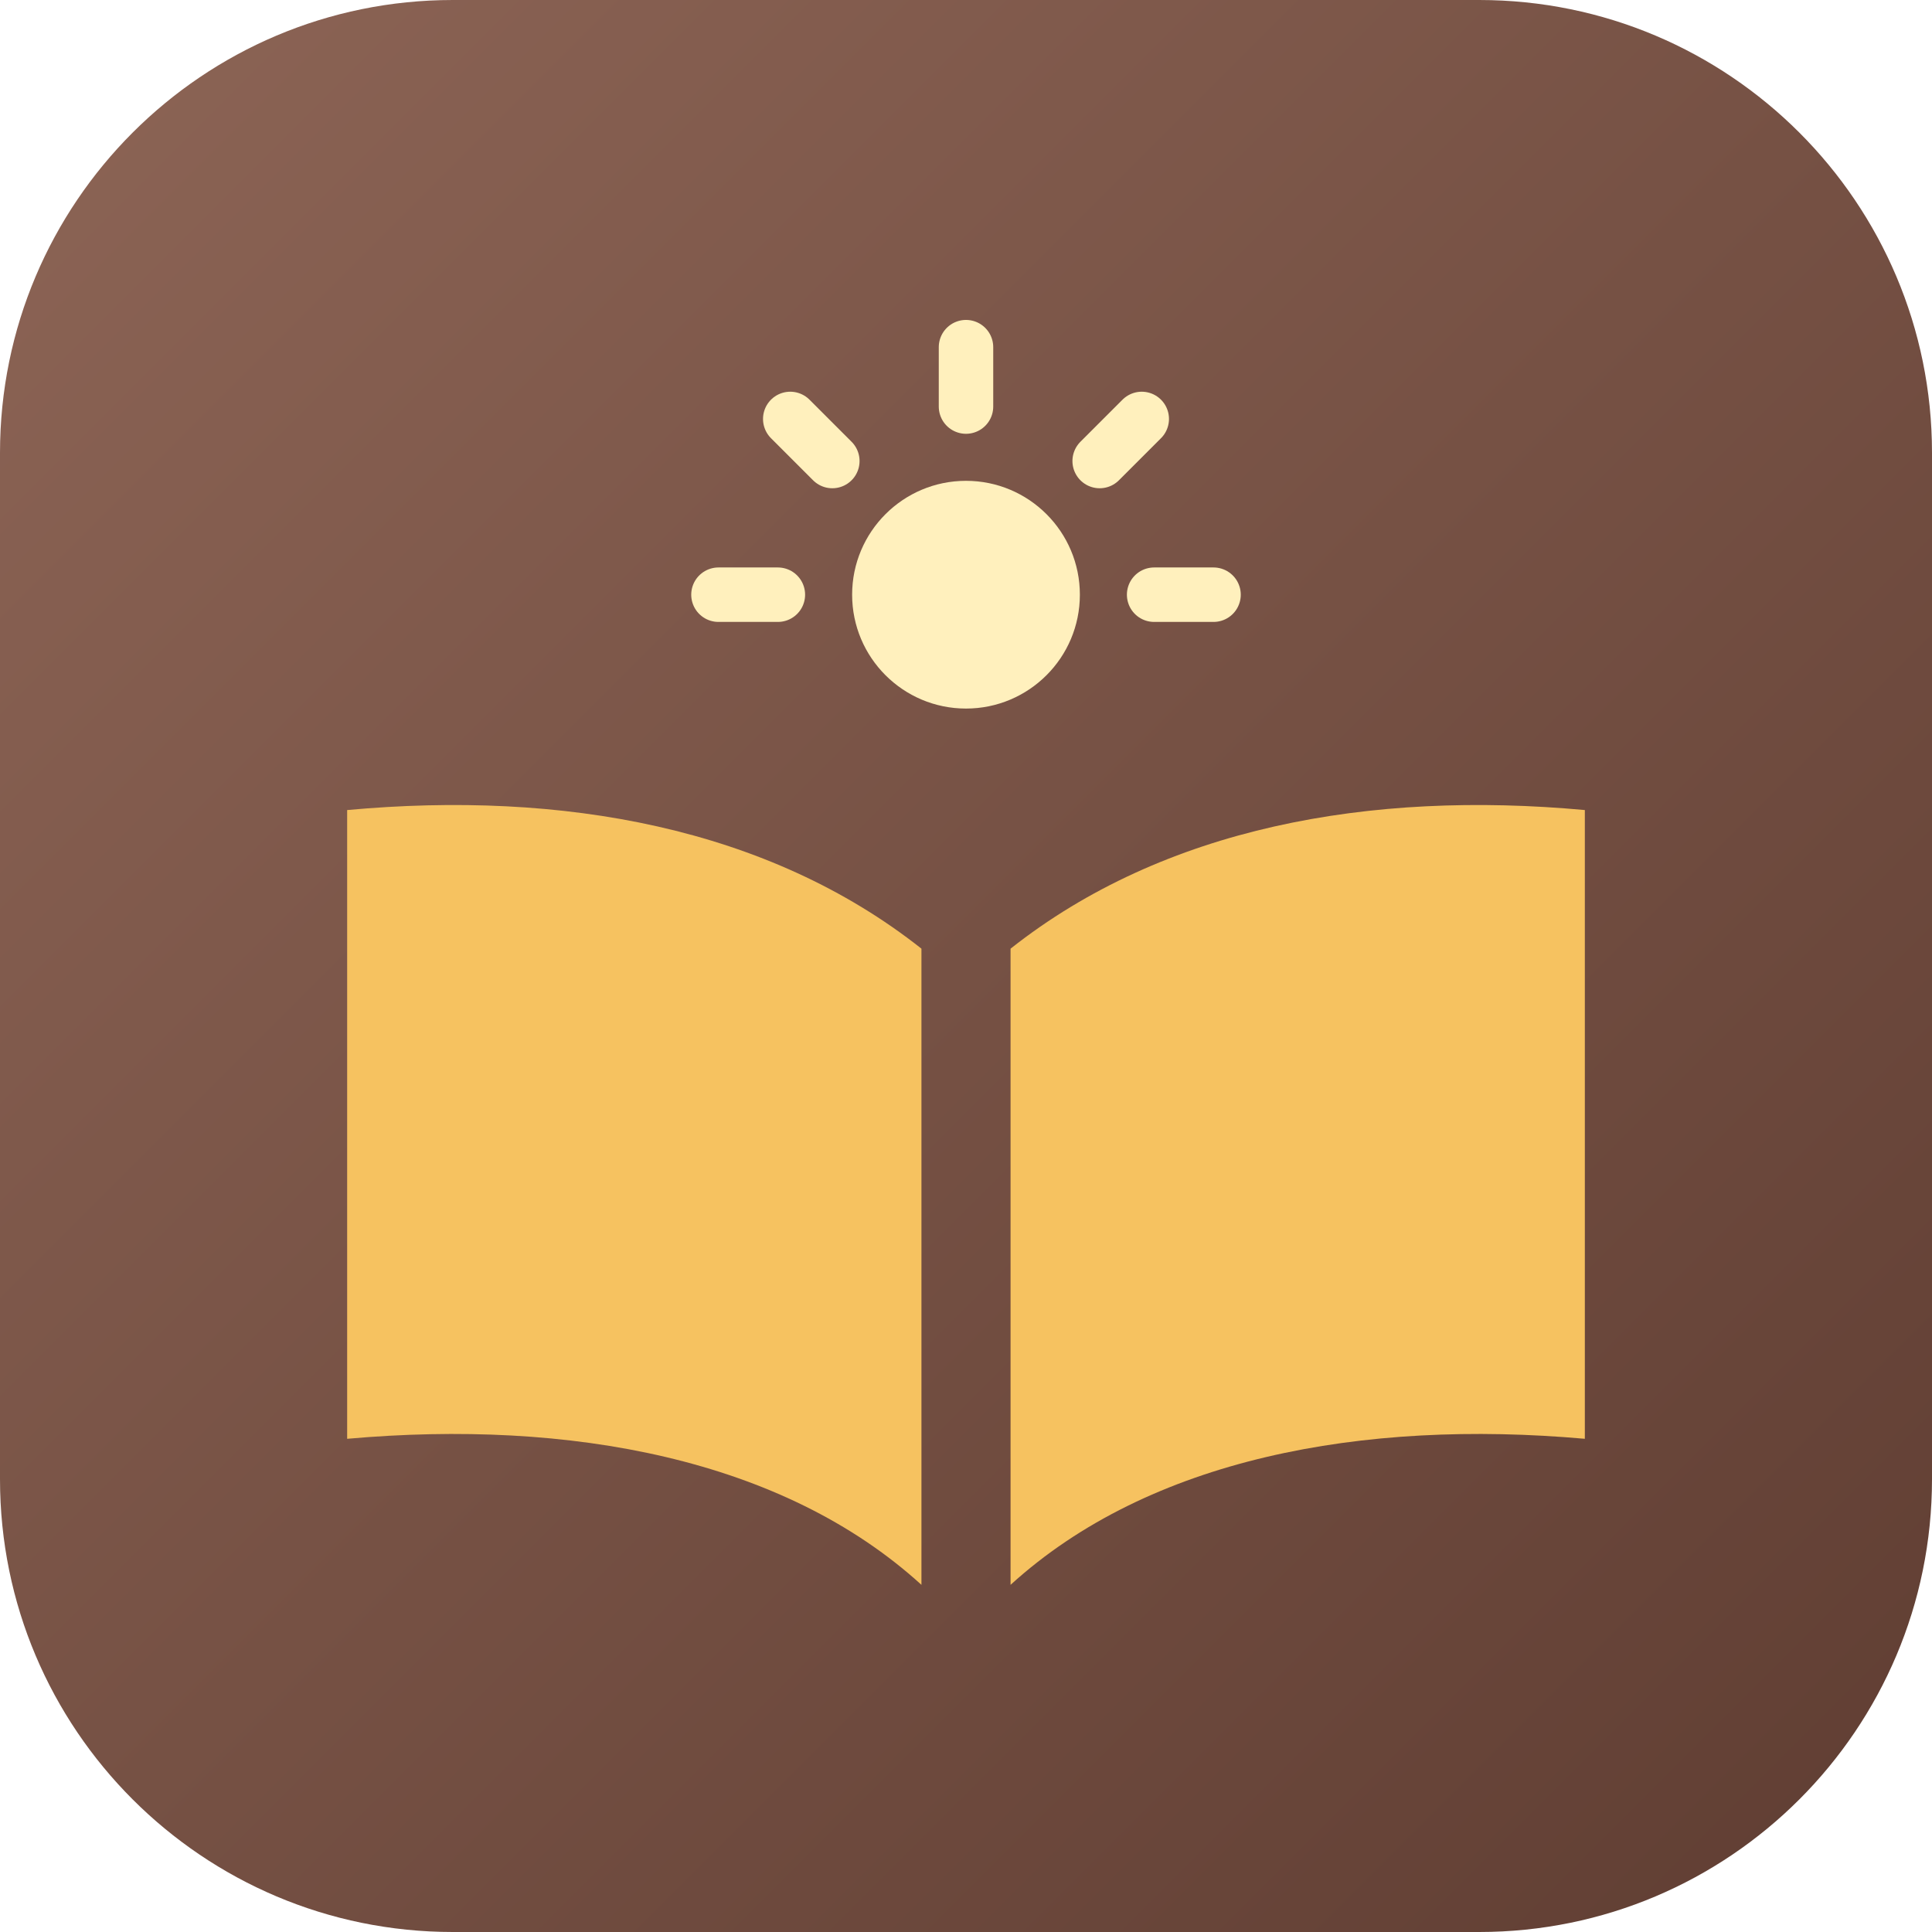
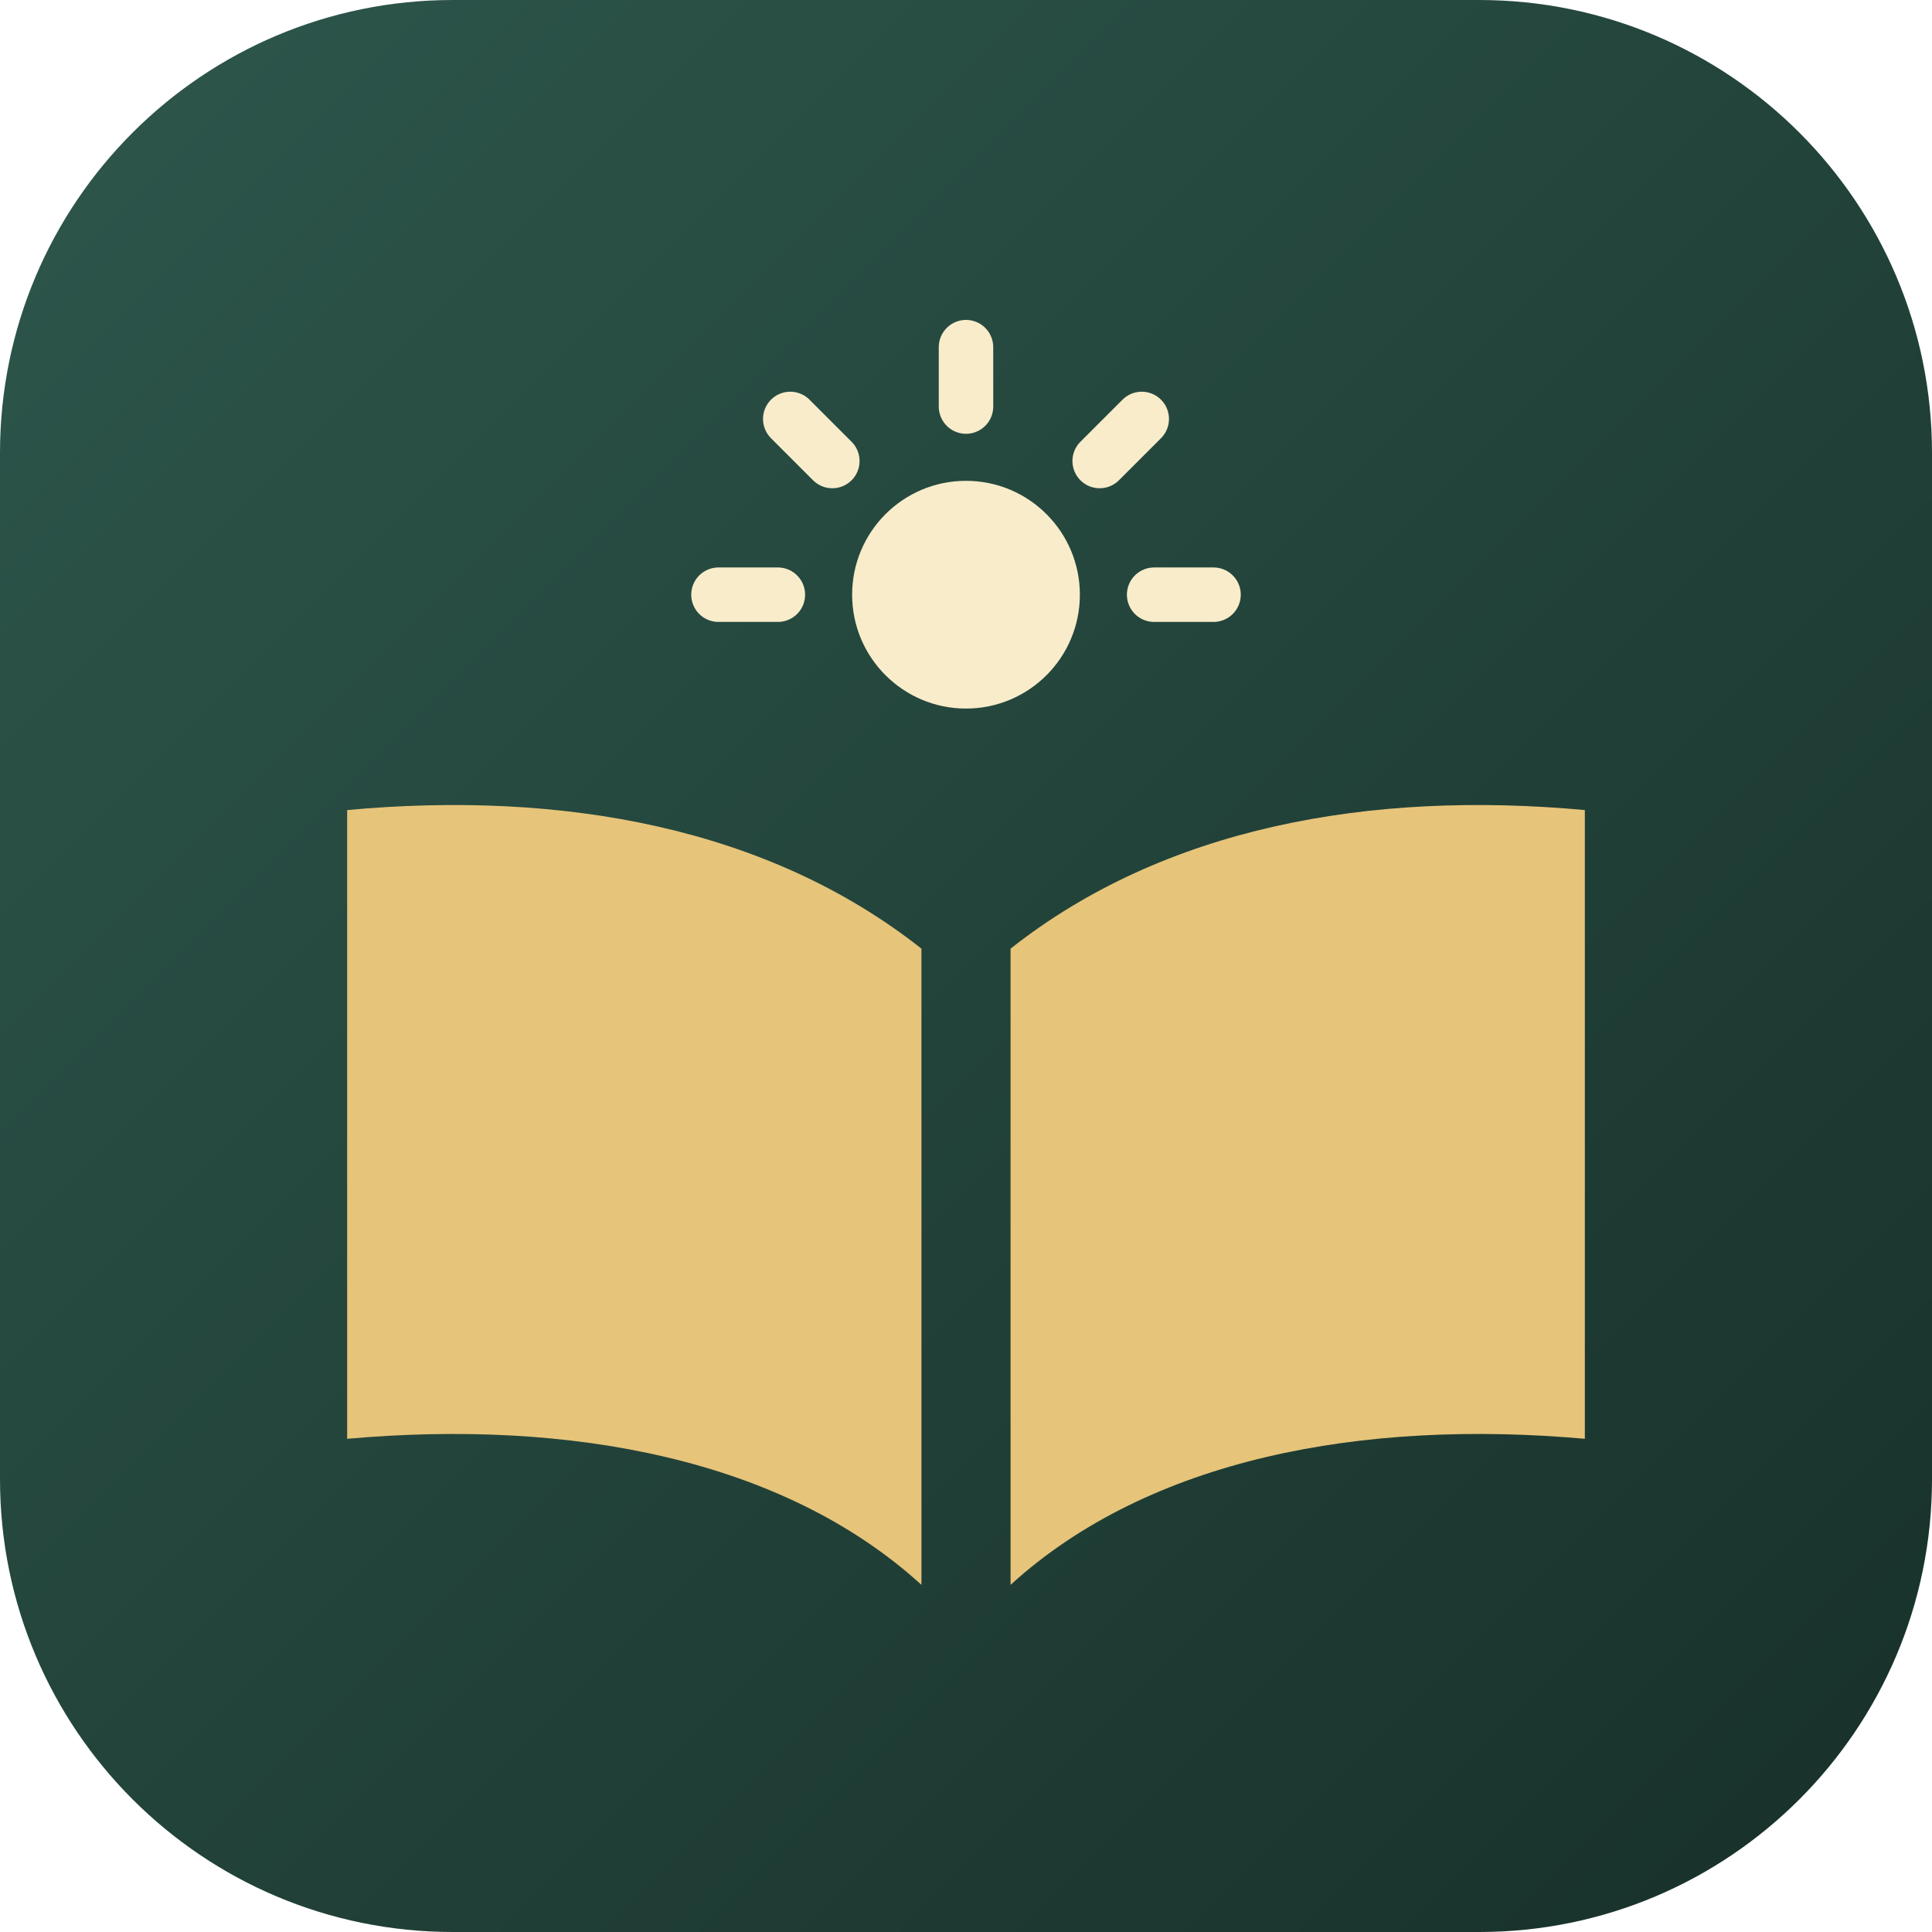
<svg xmlns="http://www.w3.org/2000/svg" viewBox="0 0 64 64">
  <defs>
    <linearGradient id="g" x1="0" y1="0" x2="1" y2="1">
-       <stop offset="0" stop-color="#8d6556" />
-       <stop offset="1" stop-color="#5f3d32" />
+       <stop offset="0" stop-color="#2e574c" />
+       <stop offset="1" stop-color="#173029" />
    </linearGradient>
  </defs>
  <rect width="64" height="64" rx="15" fill="url(#g)" />
  <g transform="translate(32 32) scale(.82) translate(-32 -27.5)">
-     <g fill="#f6c260">
+     <g fill="#e6c47a">
      <path d="M30.2 52.5C24.6 47.4 16 45.8 7 46.6V21.2c8.7-.8 17 .7 23.2 5.6z" />
      <path d="M33.8 52.5c5.6-5.1 14.2-6.7 23.2-5.9V21.2c-8.7-.8-17 .7-23.2 5.6z" />
    </g>
-     <circle cx="32" cy="12.5" r="4.6" fill="#fff0bd" />
-     <path d="M22 12.5h2.4M24.9 5.4l1.7 1.7M32 2.5v2.4M39.1 5.4l-1.7 1.7M39.6 12.5H42" stroke="#fff0bd" stroke-width="2.2" stroke-linecap="round" fill="none" />
+     <circle cx="32" cy="12.5" r="4.6" fill="#f8eccb" />
+     <path d="M22 12.5h2.4M24.9 5.4l1.7 1.7M32 2.5v2.4M39.1 5.4l-1.7 1.7M39.6 12.5H42" stroke="#f8eccb" stroke-width="2.2" stroke-linecap="round" fill="none" />
  </g>
</svg>
